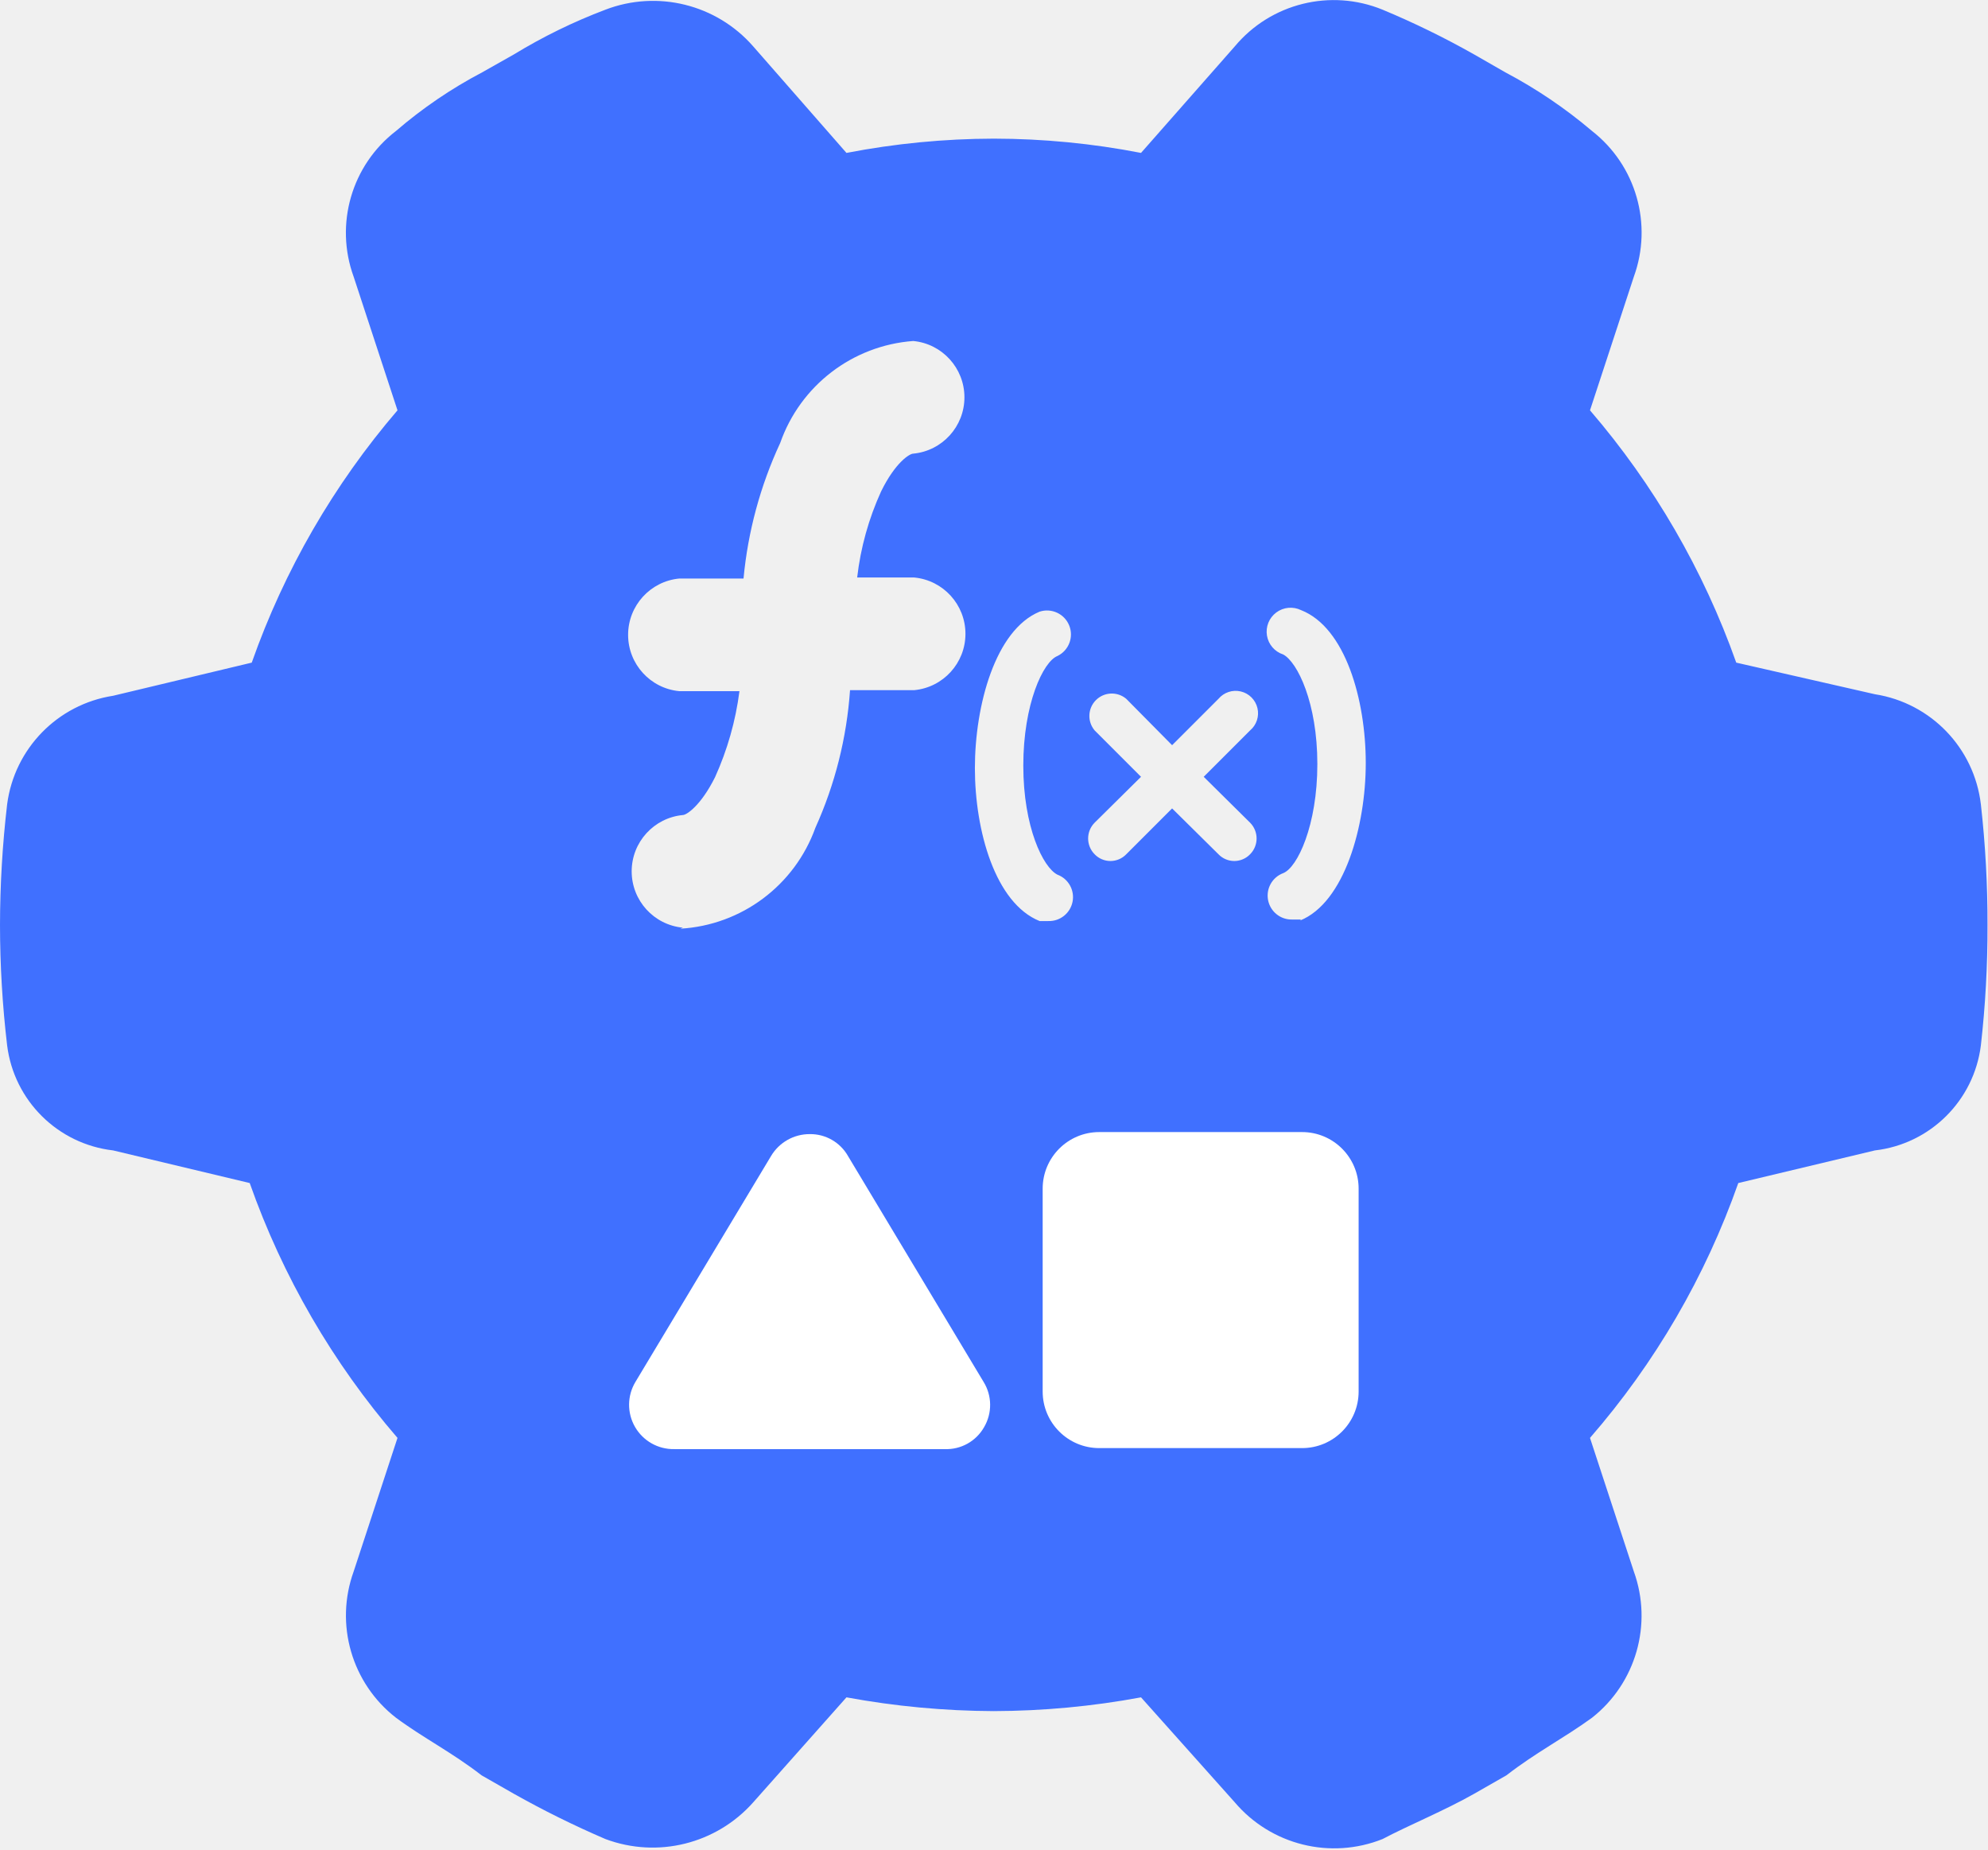
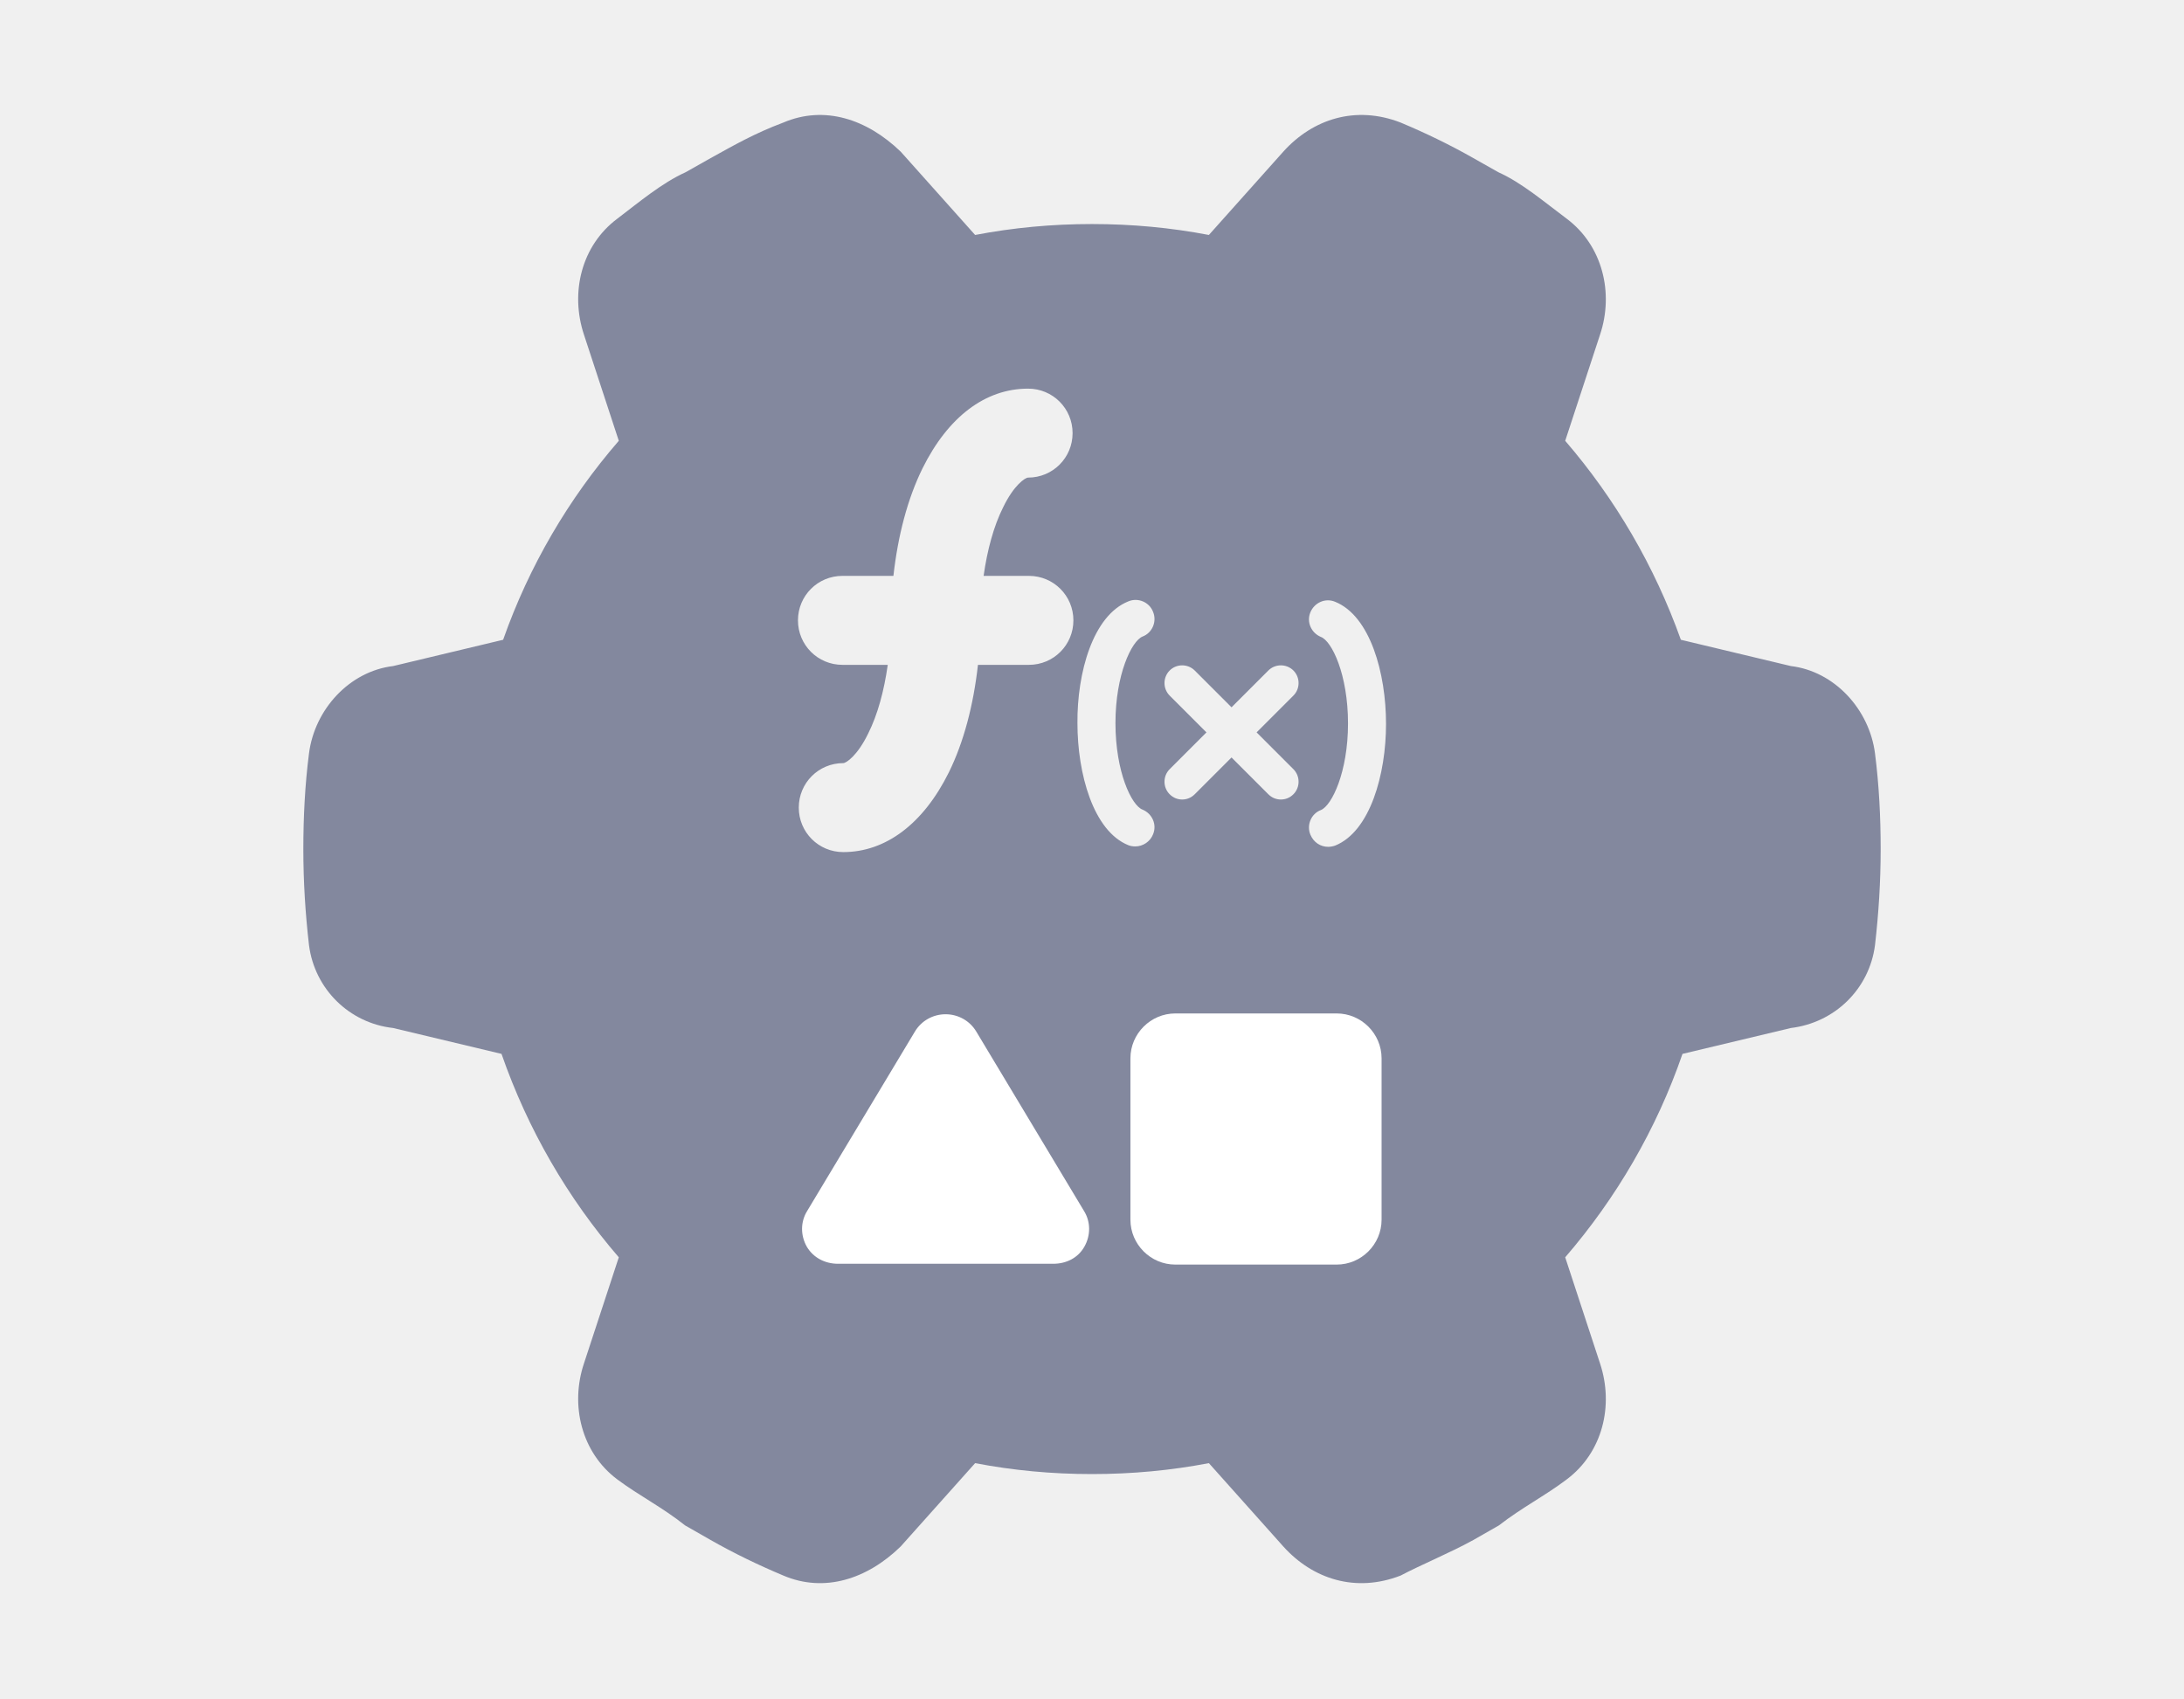
- <svg xmlns="http://www.w3.org/2000/svg" viewBox="0 0 39.01 36.29">
-   <defs>
-     <style>.cls-1{fill:#4070ff;}.cls-2{fill:#fff;}</style>
-   </defs>
-   <g id="Layer_2" data-name="Layer 2">
-     <g id="call_a_class_method" data-name="call a class method">
-       <path class="cls-1" d="M38.87,15.78a2.48,2.48,0,0,0-2.08-2.16L34.07,13A15.56,15.56,0,0,0,31.2,8.05l.86-2.62a2.53,2.53,0,0,0-.82-2.86,9.43,9.43,0,0,0-1.7-1.15l-.61-.35a16.65,16.65,0,0,0-1.8-.88,2.53,2.53,0,0,0-2.9.72L22.39,3a15.23,15.23,0,0,0-2.89-.28A15.39,15.39,0,0,0,16.61,3L14.78.91a2.61,2.61,0,0,0-2.9-.72,10.77,10.77,0,0,0-1.8.88l-.62.35A9,9,0,0,0,7.77,2.57a2.52,2.52,0,0,0-.83,2.86L7.8,8.05A15.53,15.53,0,0,0,4.94,13l-2.72.65A2.48,2.48,0,0,0,.14,15.78,20.66,20.66,0,0,0,0,18.15a20.35,20.35,0,0,0,.14,2.36,2.37,2.37,0,0,0,2.08,2.06l2.68.64a15.57,15.57,0,0,0,2.9,5l-.86,2.62a2.54,2.54,0,0,0,.83,2.87c.54.4,1.1.68,1.68,1.13l.63.36a18.81,18.81,0,0,0,1.8.89,2.64,2.64,0,0,0,2.9-.72l1.83-2.06a16.27,16.27,0,0,0,2.89.27,16.09,16.09,0,0,0,2.89-.27l1.84,2.06a2.56,2.56,0,0,0,2.9.72c.51-.27,1.22-.56,1.8-.89l.63-.36c.58-.45,1.13-.73,1.68-1.13a2.55,2.55,0,0,0,.82-2.87l-.86-2.62a15.41,15.41,0,0,0,2.91-5l2.68-.64a2.37,2.37,0,0,0,2.08-2.06A20.35,20.35,0,0,0,39,18.15,20.66,20.66,0,0,0,38.87,15.78ZM20.4,12a.47.47,0,0,1,.35.87c-.28.11-.67.94-.67,2.15s.39,2,.67,2.14a.47.47,0,0,1-.18.91l-.17,0c-.87-.35-1.27-1.77-1.27-3S19.53,12.36,20.4,12Zm-7,6.2a1.11,1.11,0,0,1,0-2.21c.07,0,.35-.18.63-.74a5.92,5.92,0,0,0,.48-1.69H13.33a1.11,1.11,0,0,1,0-2.21h1.26a8.11,8.11,0,0,1,.72-2.66,3,3,0,0,1,2.61-2,1.11,1.11,0,0,1,0,2.21c-.07,0-.35.17-.63.74a5.62,5.62,0,0,0-.47,1.69h1.12a1.11,1.11,0,0,1,0,2.21H16.68A7.87,7.87,0,0,1,16,16.24,3,3,0,0,1,13.35,18.22Zm11.13-2.06a.44.44,0,0,1,0,.62.43.43,0,0,1-.62,0l-.91-.9-.9.9a.43.43,0,0,1-.62,0,.44.44,0,0,1,0-.62l.91-.9-.91-.91a.44.44,0,0,1,.62-.62l.9.91.91-.91a.44.44,0,1,1,.62.62l-.91.91Zm1,1.9-.17,0a.47.47,0,0,1-.18-.91c.28-.11.67-.94.67-2.14s-.39-2-.67-2.15a.47.47,0,1,1,.35-.87c.87.34,1.27,1.76,1.27,3S26.38,17.71,25.51,18.06Z" />
-       <path class="cls-2" d="M19.31,28a.85.85,0,0,1-.77.43H13.23a.87.87,0,0,1-.76-1.32l2.66-4.43a.88.88,0,0,1,.76-.43.85.85,0,0,1,.75.43l2.66,4.43A.86.86,0,0,1,19.31,28Z" />
-       <rect class="cls-2" x="20.46" y="22.21" width="6.2" height="6.2" rx="1.11" />
+ <svg xmlns="http://www.w3.org/2000/svg" version="1.1" x="0px" y="0px" viewBox="0 0 54 42" style="enable-background:new 0 0 54 42;" xml:space="preserve">
+   <style type="text/css">
+ 	.st0{fill:#FFFFFF;}
+ 	.st1{fill:#83889E;}
+ </style>
+   <g id="call_a_class_method">
+     <g>
+       <path class="st1" d="M46.36,18.63c-0.14-1.09-1-2.03-2.08-2.16l-2.72-0.65c-0.65-1.82-1.62-3.48-2.86-4.92l0.86-2.62    c0.35-1.04,0.06-2.21-0.82-2.87c-0.55-0.41-1.11-0.89-1.69-1.15l-0.62-0.35c-0.58-0.33-1.18-0.62-1.8-0.88    c-1.11-0.43-2.17-0.09-2.9,0.72l-1.84,2.06c-0.94-0.18-1.9-0.27-2.89-0.27c-0.99,0-1.95,0.09-2.89,0.27l-1.84-2.06    c-0.84-0.81-1.89-1.15-2.9-0.72c-0.72,0.27-1.22,0.56-1.8,0.88l-0.62,0.35c-0.58,0.26-1.15,0.74-1.69,1.15    c-0.88,0.66-1.17,1.82-0.82,2.87l0.86,2.62c-1.24,1.43-2.22,3.1-2.86,4.92l-2.72,0.65c-1.08,0.13-1.94,1.07-2.08,2.16    C7.54,19.41,7.5,20.2,7.5,21c0,0.8,0.05,1.59,0.14,2.37c0.14,1.09,1,1.93,2.08,2.05l2.68,0.64c0.65,1.87,1.64,3.57,2.9,5.03    l-0.86,2.62c-0.35,1.04-0.06,2.21,0.82,2.87c0.55,0.41,1.1,0.68,1.68,1.14l0.63,0.36c0.58,0.33,1.18,0.62,1.8,0.88    c1.01,0.43,2.07,0.09,2.9-0.72l1.84-2.06c0.94,0.18,1.9,0.27,2.89,0.27s1.95-0.09,2.89-0.27l1.84,2.06    c0.73,0.81,1.79,1.15,2.9,0.72c0.51-0.27,1.22-0.56,1.8-0.88l0.63-0.36c0.58-0.45,1.14-0.73,1.68-1.14    c0.88-0.66,1.17-1.82,0.82-2.87l-0.86-2.62c1.26-1.46,2.26-3.17,2.9-5.03l2.68-0.64c1.08-0.13,1.94-0.96,2.08-2.05    c0.09-0.78,0.14-1.57,0.14-2.37C46.5,20.2,46.46,19.41,46.36,18.63z M27.9,14.87c0.24-0.1,0.52,0.02,0.61,0.26    c0.1,0.24-0.02,0.52-0.26,0.61c-0.27,0.11-0.67,0.94-0.67,2.14c0,1.21,0.4,2.04,0.67,2.14c0.24,0.1,0.36,0.37,0.26,0.61    c-0.07,0.18-0.25,0.3-0.44,0.3c-0.06,0-0.12-0.01-0.17-0.03c-0.87-0.35-1.26-1.77-1.26-3.02C26.63,16.64,27.02,15.22,27.9,14.87z     M20.85,21.07c-0.61,0-1.1-0.49-1.1-1.1c0-0.61,0.49-1.1,1.1-1.1c0.07,0,0.35-0.18,0.62-0.74c0.23-0.46,0.39-1.05,0.48-1.69h-1.12    c-0.61,0-1.1-0.49-1.1-1.1s0.49-1.1,1.1-1.1h1.26c0.11-0.99,0.35-1.91,0.72-2.66c0.63-1.27,1.55-1.97,2.61-1.97    c0.61,0,1.1,0.49,1.1,1.1c0,0.61-0.49,1.1-1.1,1.1c-0.07,0-0.35,0.18-0.62,0.74c-0.23,0.46-0.39,1.05-0.48,1.69h1.12    c0.61,0,1.1,0.49,1.1,1.1s-0.49,1.1-1.1,1.1h-1.26c-0.11,0.99-0.35,1.91-0.72,2.66C22.83,20.37,21.9,21.07,20.85,21.07z     M31.98,19.02c0.17,0.17,0.17,0.45,0,0.62c-0.09,0.09-0.2,0.13-0.31,0.13s-0.22-0.04-0.31-0.13l-0.91-0.91l-0.91,0.91    c-0.09,0.09-0.2,0.13-0.31,0.13c-0.11,0-0.22-0.04-0.31-0.13c-0.17-0.17-0.17-0.45,0-0.62l0.91-0.91l-0.91-0.91    c-0.17-0.17-0.17-0.45,0-0.62c0.17-0.17,0.45-0.17,0.62,0l0.91,0.91l0.91-0.91c0.17-0.17,0.45-0.17,0.62,0    c0.17,0.17,0.17,0.45,0,0.62l-0.91,0.91L31.98,19.02z M33.01,20.91c-0.06,0.02-0.12,0.03-0.17,0.03c-0.19,0-0.36-0.11-0.44-0.3    c-0.1-0.24,0.02-0.52,0.26-0.61c0.27-0.11,0.67-0.94,0.67-2.14c0-1.21-0.4-2.04-0.67-2.14c-0.24-0.1-0.36-0.37-0.26-0.61    c0.1-0.24,0.37-0.36,0.61-0.26c0.87,0.35,1.26,1.77,1.26,3.02C34.27,19.14,33.88,20.56,33.01,20.91z" />
+       <g>
+         <path class="st0" d="M26.81,30.83c-0.16,0.28-0.45,0.42-0.77,0.42h-5.32c-0.32,0-0.61-0.15-0.77-0.42     c-0.16-0.28-0.16-0.62,0.01-0.89l2.66-4.43c0.16-0.27,0.45-0.43,0.76-0.43c0.31,0,0.6,0.16,0.76,0.43l2.66,4.43     C26.97,30.21,26.97,30.55,26.81,30.83z" />
+         <path class="st0" d="M34.16,30.16c0,0.61-0.5,1.11-1.11,1.11h-3.99c-0.61,0-1.11-0.5-1.11-1.11v-3.99c0-0.61,0.5-1.11,1.11-1.11     h3.99c0.61,0,1.11,0.5,1.11,1.11V30.16z" />
+       </g>
    </g>
  </g>
</svg>
